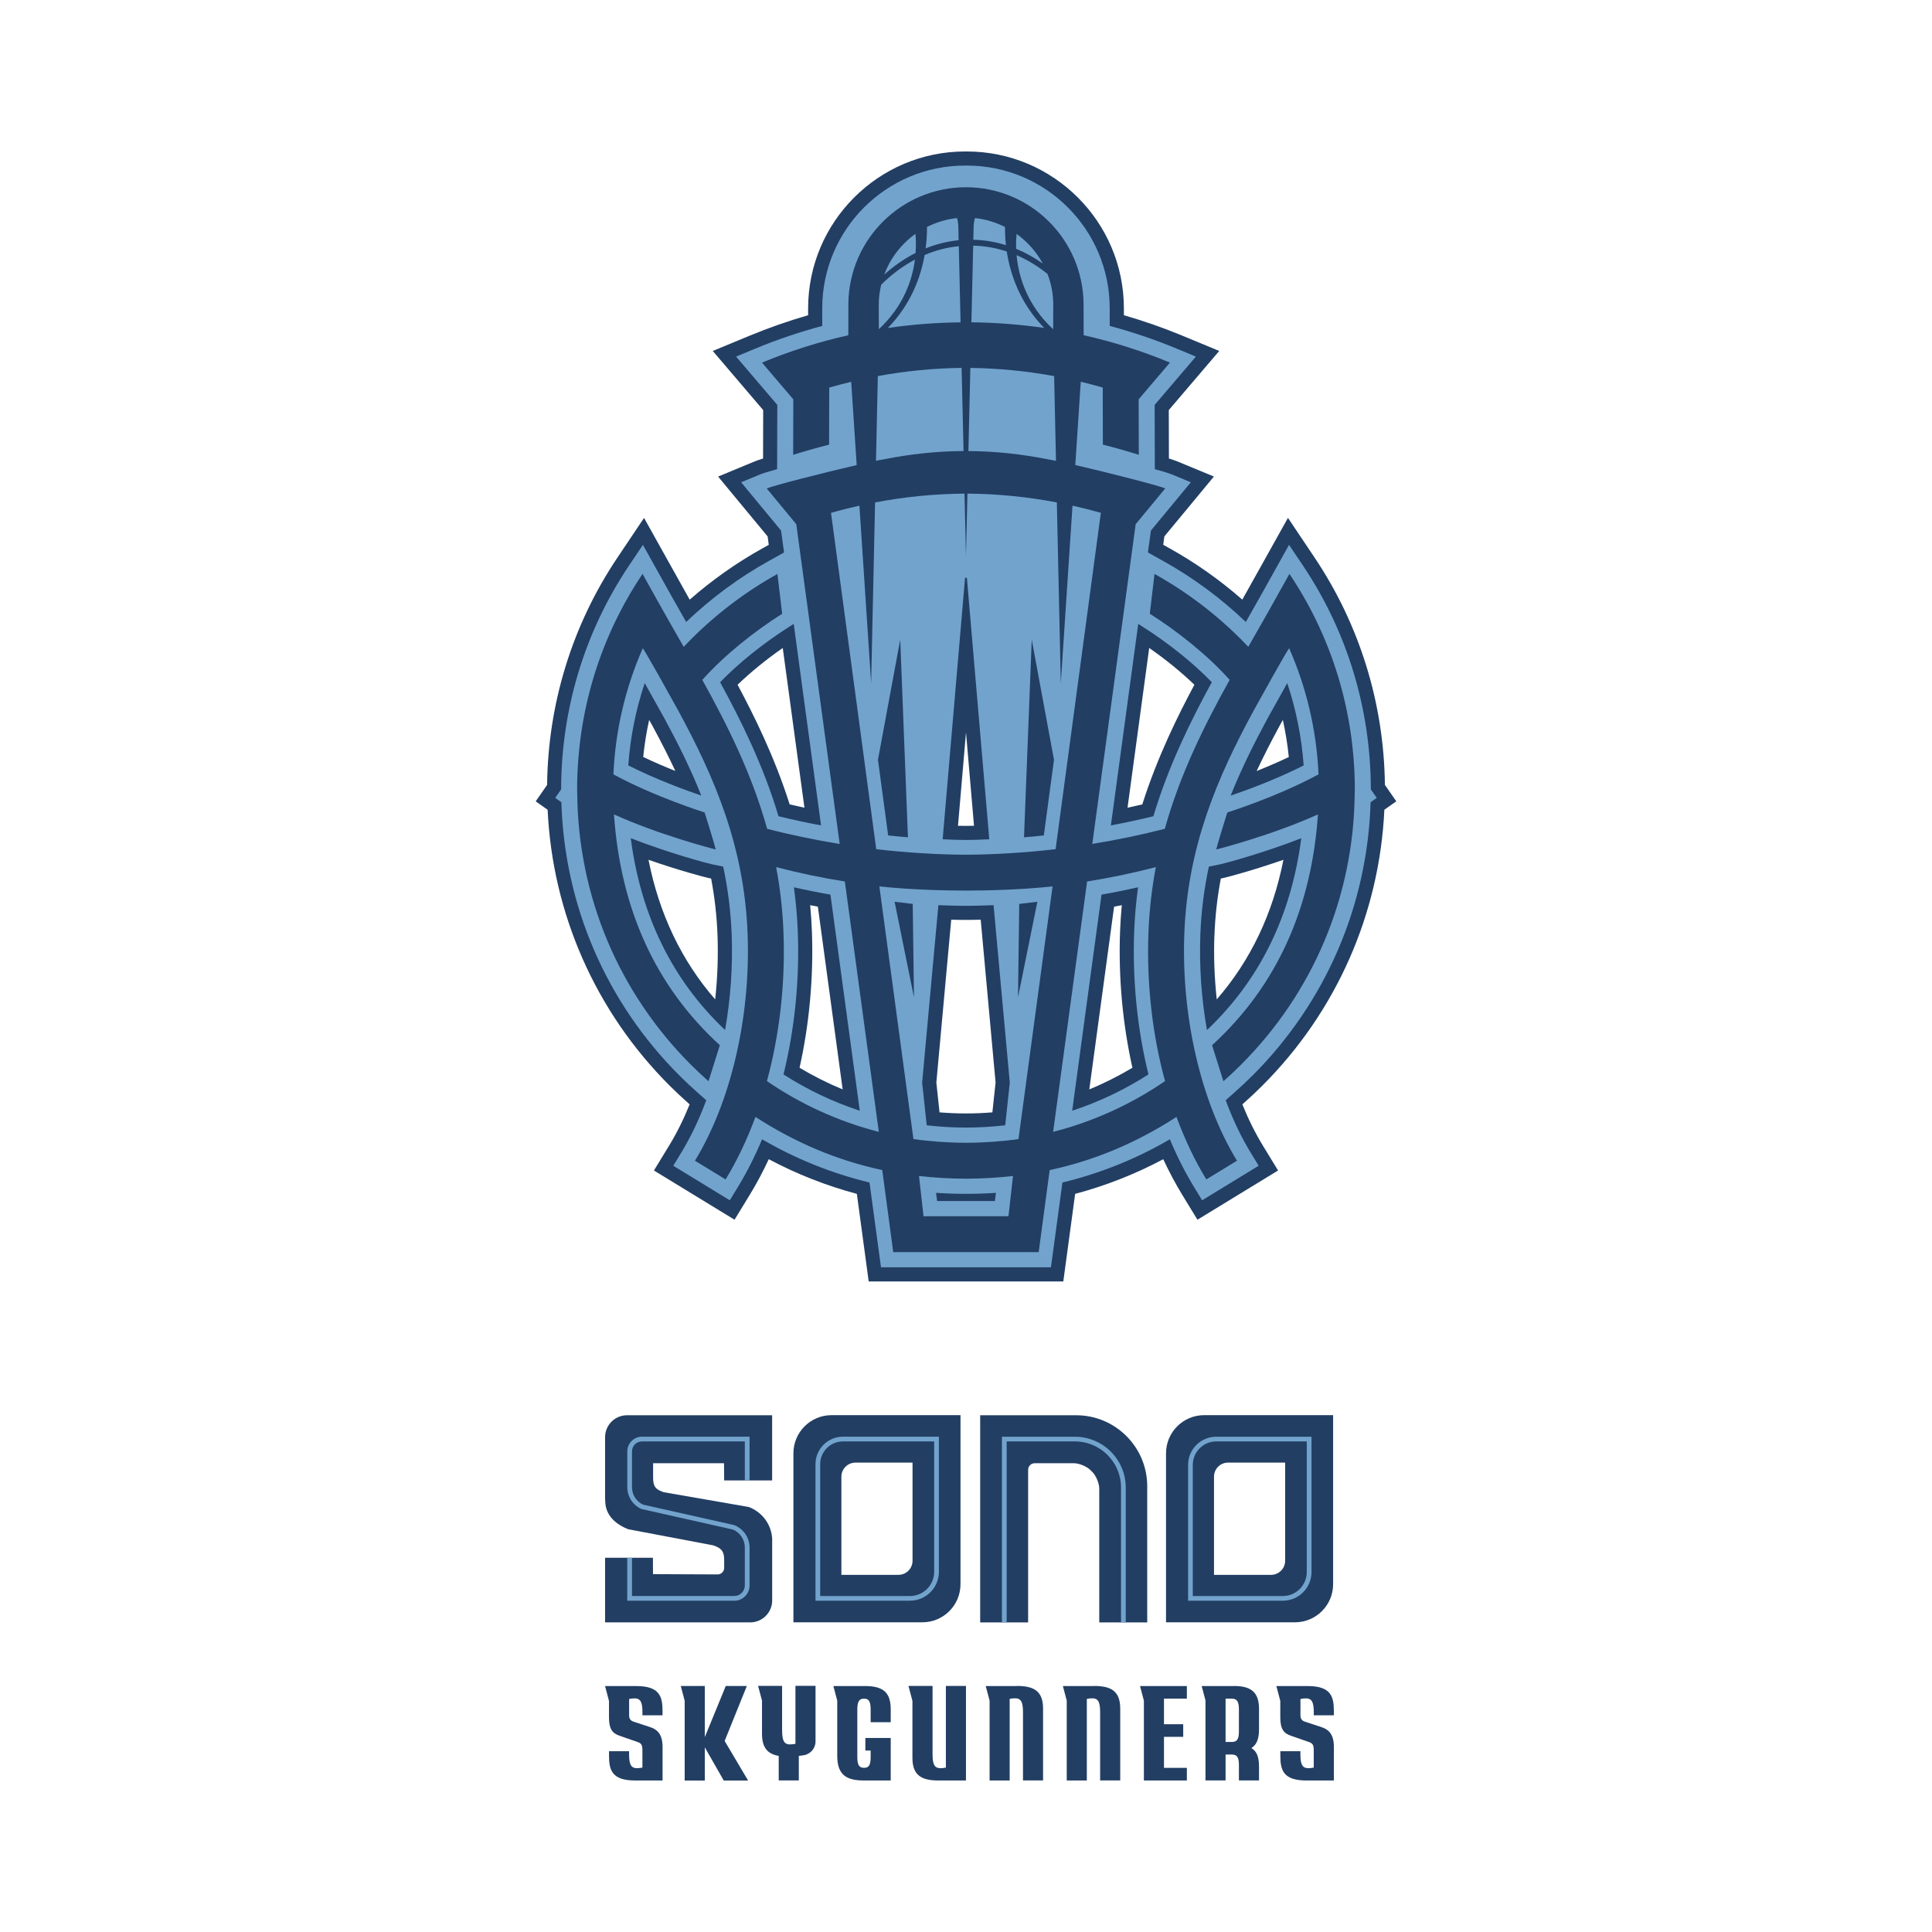
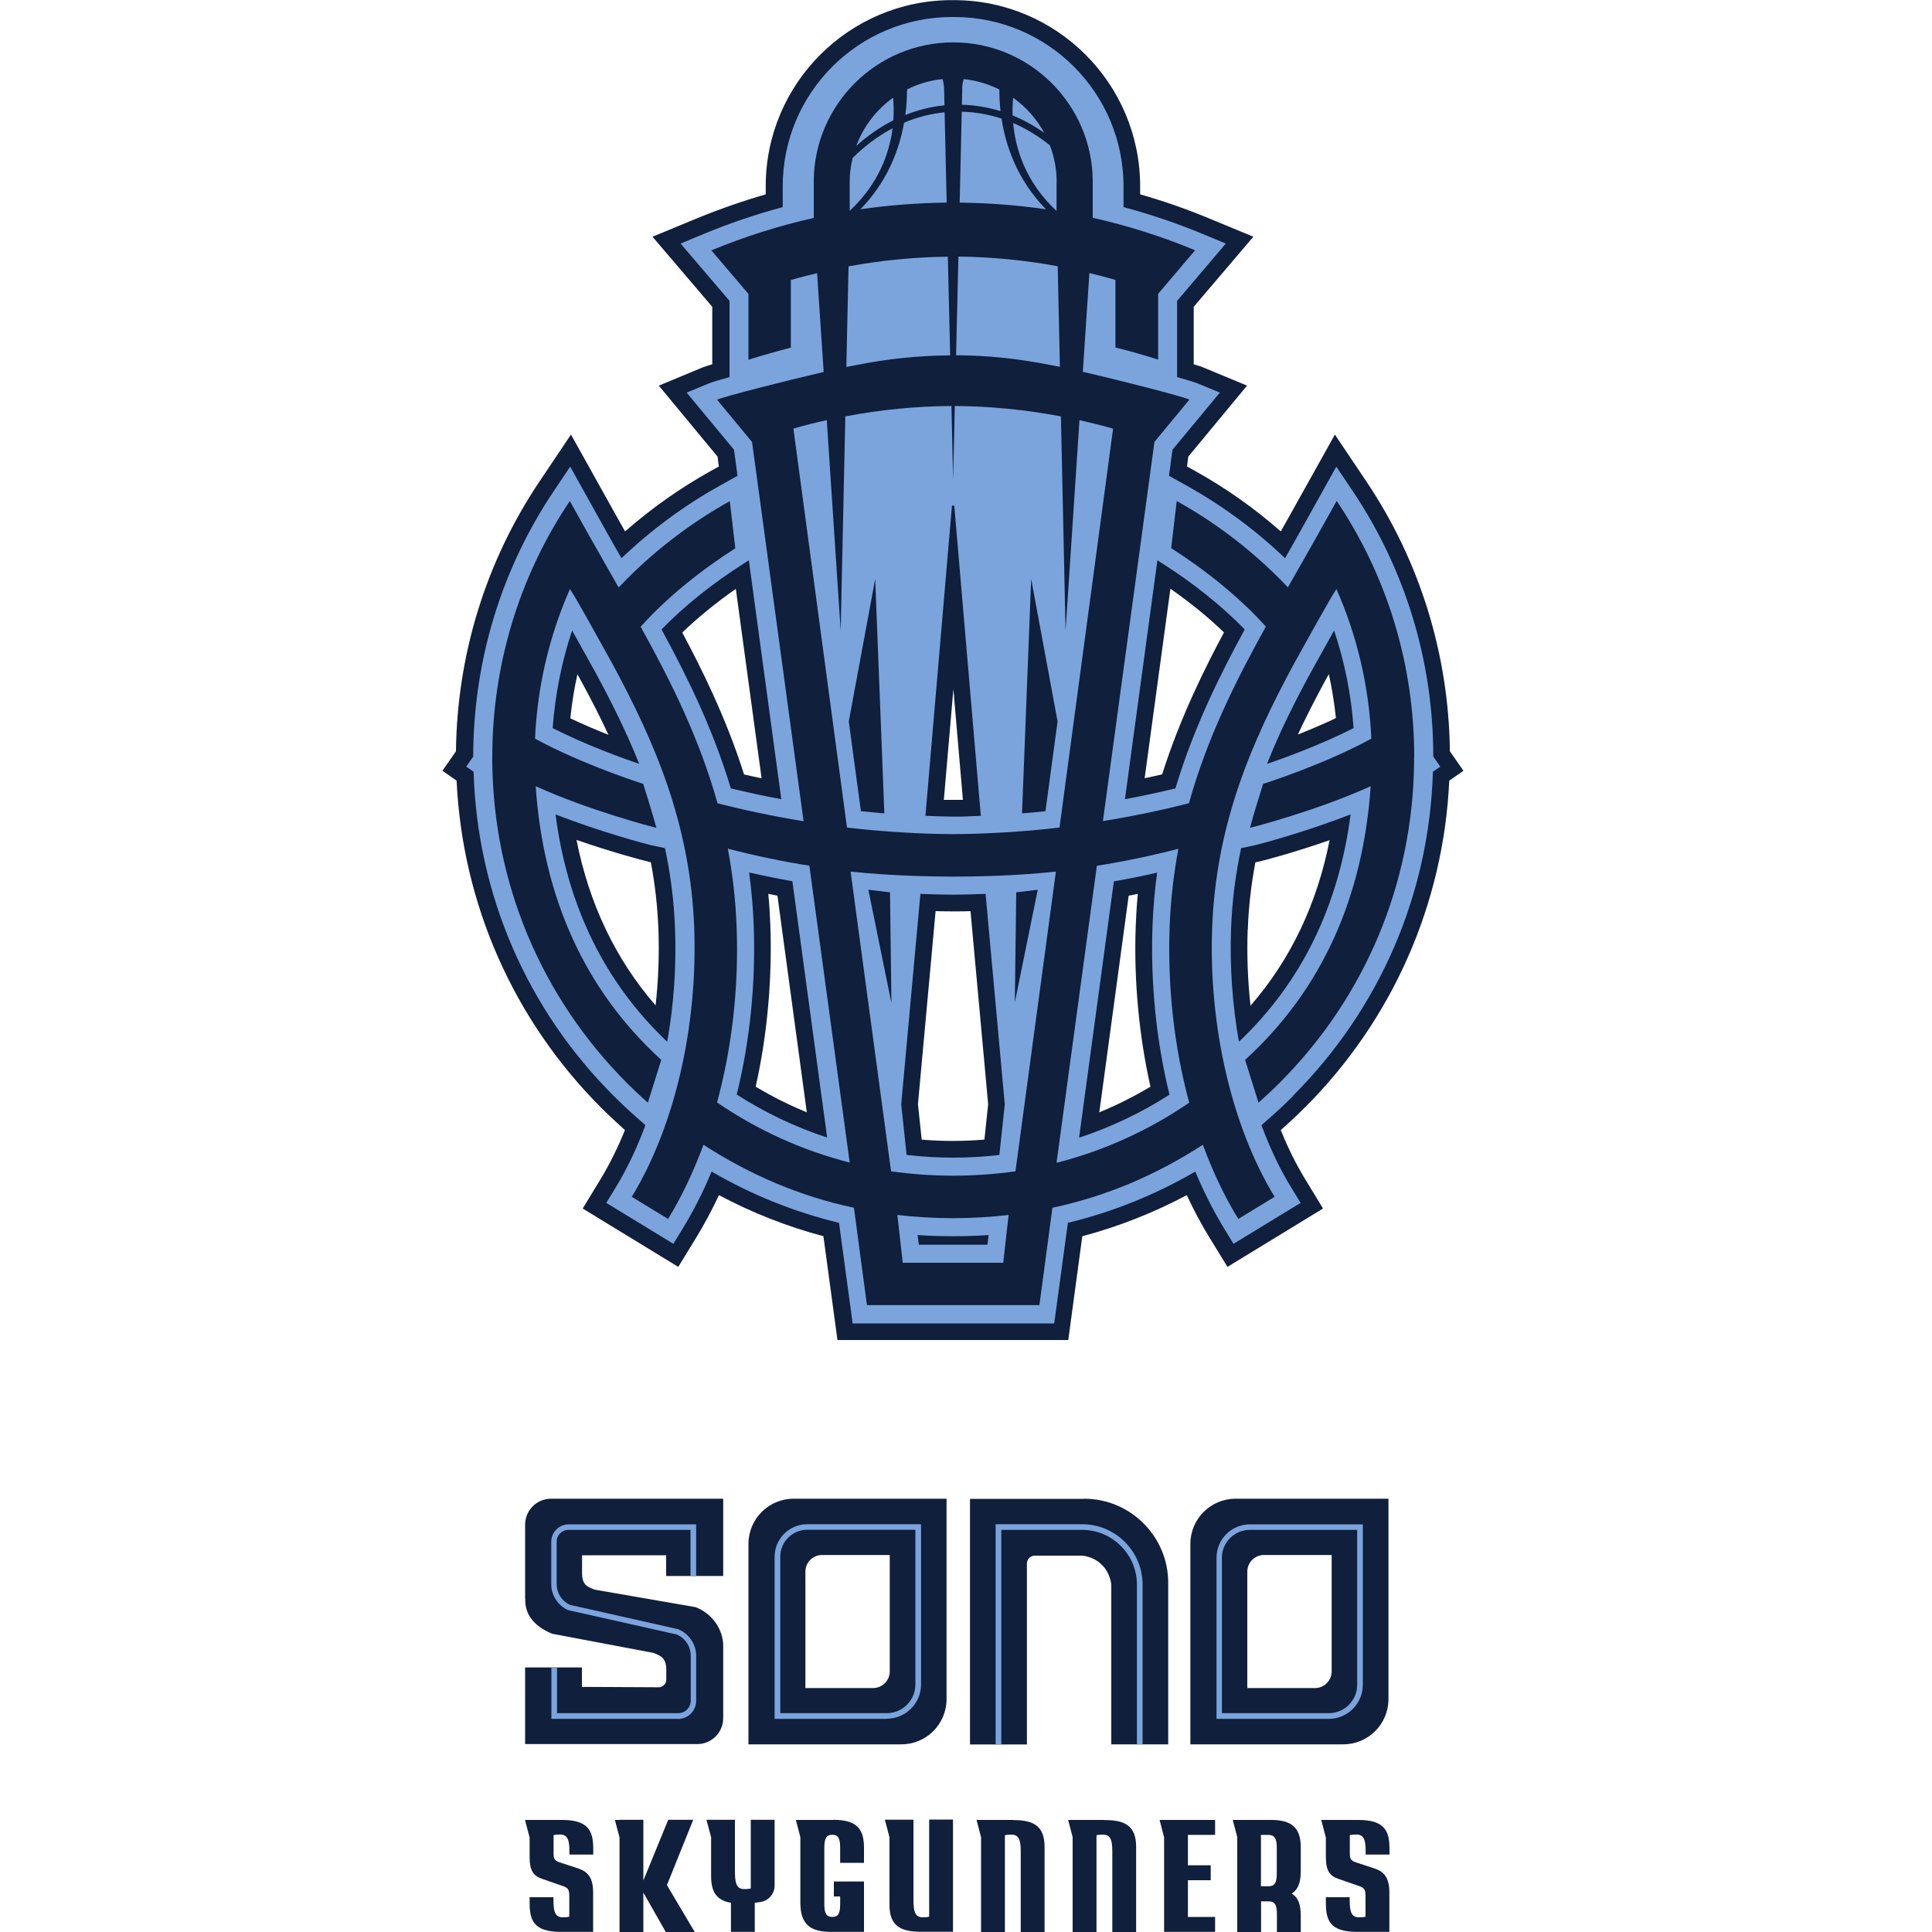
- <svg xmlns="http://www.w3.org/2000/svg" viewBox="0 0 110 110" fill="none">
-   <path d="M71.881 61.803C76.084 57.6 78.544 52.029 78.82 46.102L79.5 45.624L78.851 44.69C78.796 40.045 77.413 35.57 74.845 31.744L73.331 29.485L71.096 33.489C70.975 33.707 70.852 33.922 70.731 34.14C69.454 33.021 68.063 32.039 66.591 31.22L66.23 31.018L66.294 30.54L69.114 27.132L67.028 26.269C66.925 26.226 66.77 26.174 66.554 26.107L66.546 23.348L69.418 19.982L67.3 19.105C66.231 18.661 65.118 18.272 63.989 17.948V17.56C63.989 12.633 59.98 8.624 55.046 8.624H54.998H54.948C50.02 8.624 46.011 12.633 46.011 17.56V17.948C44.88 18.274 43.767 18.663 42.7 19.105L40.582 19.982L43.452 23.348L43.446 26.107C43.23 26.174 43.073 26.226 42.972 26.269L40.886 27.134L43.706 30.542L43.77 31.02L43.41 31.222C41.935 32.041 40.546 33.023 39.269 34.142C39.146 33.926 39.025 33.709 38.904 33.491L36.669 29.488L35.155 31.746C32.587 35.572 31.204 40.047 31.149 44.692L30.5 45.626L31.18 46.104C31.456 52.031 33.916 57.602 38.119 61.805C38.45 62.135 38.809 62.474 39.19 62.811L39.265 62.878C38.922 63.729 38.531 64.515 38.101 65.219L37.232 66.643L41.822 69.446L42.691 68.022C43.077 67.393 43.438 66.713 43.77 66C45.36 66.847 47.044 67.51 48.786 67.974L49.46 72.96H60.54L61.214 67.974C62.956 67.51 64.642 66.847 66.23 66C66.562 66.712 66.923 67.391 67.308 68.022L68.178 69.446L72.768 66.643L71.899 65.219C71.469 64.515 71.078 63.729 70.735 62.878L70.81 62.811C71.189 62.474 71.55 62.135 71.881 61.805V61.803ZM69.146 53.245C69.186 52.168 69.307 51.083 69.509 50.02L69.634 49.994C69.886 49.942 71.366 49.547 73.073 48.952C72.469 52.027 71.195 54.696 69.277 56.9C69.144 55.684 69.097 54.458 69.144 53.243L69.146 53.245ZM71.55 43.895C71.915 43.113 72.338 42.278 72.855 41.324L73.04 40.991C73.194 41.687 73.308 42.393 73.379 43.103C72.826 43.367 72.205 43.635 71.55 43.898V43.895ZM64.475 60.794C63.688 61.264 62.865 61.678 62.02 62.025L63.432 51.622C63.577 51.594 63.725 51.565 63.87 51.537C63.824 52.041 63.789 52.548 63.771 53.046C63.674 55.639 63.918 58.312 64.475 60.794ZM64.197 45.987L65.431 36.893C66.371 37.547 67.25 38.263 68.004 38.987C67.119 40.638 65.905 43.061 65.038 45.799C64.761 45.864 64.481 45.926 64.197 45.987ZM56.505 63.333C55.484 63.416 54.514 63.416 53.493 63.333L53.312 61.635L54.159 52.364C54.407 52.372 54.679 52.376 55.002 52.376C55.325 52.376 55.591 52.37 55.837 52.364L56.684 61.635L56.502 63.333H56.505ZM54.998 47.022H54.992C54.855 47.022 54.714 47.022 54.544 47.017L55 41.701L55.456 47.017C55.292 47.022 55.147 47.024 54.998 47.022ZM44.567 36.893L45.801 45.987C45.517 45.926 45.237 45.864 44.96 45.799C44.093 43.061 42.879 40.638 41.994 38.987C42.748 38.263 43.627 37.547 44.567 36.893ZM46.227 53.046C46.209 52.548 46.175 52.041 46.128 51.537C46.273 51.565 46.421 51.596 46.566 51.622L47.977 62.025C47.133 61.678 46.31 61.264 45.523 60.794C46.08 58.312 46.324 55.637 46.227 53.046ZM36.621 43.101C36.694 42.391 36.806 41.685 36.96 40.989L37.145 41.32C37.662 42.276 38.085 43.109 38.45 43.894C37.9 43.676 37.258 43.403 36.621 43.099V43.101ZM40.364 49.994L40.489 50.02C40.691 51.085 40.812 52.168 40.852 53.245C40.897 54.459 40.852 55.686 40.719 56.902C38.801 54.696 37.529 52.027 36.923 48.954C38.63 49.549 40.112 49.944 40.362 49.996L40.364 49.994Z" fill="#223E63" />
-   <path d="M71.314 61.236C75.483 57.067 77.858 51.557 78.036 45.676L78.387 45.428L78.05 44.946C78.044 40.368 76.707 35.959 74.18 32.194L73.393 31.022L71.798 33.882C71.511 34.394 71.221 34.909 70.931 35.413C69.503 34.047 67.912 32.876 66.199 31.924L65.358 31.456L65.528 30.208L67.8 27.459L66.719 27.011C66.566 26.948 66.217 26.841 65.751 26.712L65.741 23.054L68.089 20.303L66.99 19.847C65.749 19.333 64.479 18.903 63.182 18.557V18.514C63.182 18.514 63.182 17.855 63.182 17.56C63.182 13.069 59.54 9.427 55.048 9.427C55.032 9.427 55.014 9.427 54.998 9.427C54.982 9.427 54.964 9.427 54.947 9.427C50.456 9.427 46.814 13.069 46.814 17.56C46.814 17.857 46.814 18.514 46.814 18.514V18.557C45.519 18.903 44.248 19.333 43.008 19.847L41.909 20.303L44.257 23.054L44.246 26.712C43.781 26.841 43.43 26.948 43.278 27.011L42.197 27.459L44.47 30.208L44.64 31.456L43.799 31.924C42.084 32.876 40.495 34.05 39.067 35.413C38.779 34.907 38.486 34.394 38.2 33.882L36.605 31.022L35.818 32.194C33.291 35.959 31.954 40.37 31.948 44.946L31.611 45.428L31.962 45.676C32.138 51.557 34.513 57.067 38.684 61.236C39.005 61.557 39.354 61.885 39.719 62.208L40.211 62.644C39.809 63.729 39.33 64.737 38.783 65.635L38.333 66.373L41.552 68.339L42.002 67.601C42.512 66.766 42.978 65.848 43.389 64.866C45.301 65.981 47.352 66.806 49.506 67.327L50.16 72.155H59.836L60.49 67.327C62.644 66.806 64.697 65.981 66.607 64.866C67.018 65.848 67.484 66.766 67.994 67.601L68.444 68.339L71.663 66.373L71.213 65.635C70.664 64.737 70.186 63.729 69.785 62.644L70.277 62.208C70.642 61.883 70.991 61.557 71.312 61.236H71.314ZM36.708 38.892L37.847 40.935C38.591 42.31 39.315 43.75 39.928 45.297C39.154 45.033 37.387 44.398 35.772 43.579C35.887 41.974 36.199 40.407 36.708 38.892ZM41.282 58.644C38.289 55.811 36.486 52.144 35.913 47.723C38.121 48.587 40.302 49.161 40.529 49.208L41.175 49.341C41.437 50.561 41.606 51.848 41.659 53.213C41.727 55.04 41.594 56.884 41.284 58.642L41.282 58.644ZM41.001 38.842C42.066 37.742 43.476 36.611 44.95 35.675L45.19 35.522L46.747 46.995C45.914 46.838 45.104 46.665 44.325 46.473C43.466 43.595 42.193 41.028 40.999 38.839L41.001 38.842ZM44.609 61.173C45.245 58.598 45.527 55.813 45.424 53.076C45.392 52.227 45.317 51.37 45.202 50.519C45.89 50.676 46.586 50.815 47.282 50.936L48.952 63.241C47.425 62.738 45.971 62.047 44.609 61.173ZM54.947 32.898H55.05L56.325 47.784C55.704 47.814 55.361 47.826 54.998 47.824C54.635 47.826 54.292 47.814 53.671 47.784L54.946 32.898H54.947ZM49.988 43.258L51.255 36.419L51.694 47.673C51.325 47.643 50.95 47.608 50.567 47.566L49.988 43.258ZM50.934 51.342L51.967 51.465L52.037 56.781L50.934 51.342ZM56.644 68.381H53.356L53.294 67.915C53.858 67.954 54.425 67.972 55 67.972C55.575 67.972 56.144 67.956 56.706 67.915L56.644 68.381ZM57.233 64.07C56.458 64.156 55.722 64.199 54.998 64.199C54.274 64.199 53.538 64.156 52.763 64.07L52.503 61.641L53.427 51.537C53.971 51.555 54.379 51.574 54.994 51.574C54.994 51.574 54.996 51.574 54.998 51.574C55 51.574 55 51.574 55.002 51.574C55.615 51.574 56.025 51.553 56.569 51.537L57.493 61.641L57.233 64.07ZM57.961 56.781L58.031 51.465L59.064 51.342L57.961 56.781ZM59.431 47.566C59.048 47.608 58.672 47.643 58.303 47.673L58.743 36.419L60.01 43.258L59.431 47.566ZM72.151 40.937L73.29 38.894C73.796 40.408 74.109 41.978 74.226 43.581C72.611 44.402 70.842 45.037 70.069 45.299C70.685 43.754 71.409 42.312 72.151 40.937ZM61.046 63.241L62.716 50.936C63.412 50.815 64.108 50.674 64.796 50.519C64.678 51.37 64.606 52.225 64.574 53.076C64.473 55.813 64.753 58.598 65.388 61.173C64.025 62.047 62.571 62.738 61.046 63.241ZM65.671 46.473C64.892 46.665 64.084 46.838 63.249 46.995L64.806 35.522L65.046 35.675C66.522 36.611 67.93 37.742 68.995 38.842C67.8 41.03 66.528 43.597 65.669 46.475L65.671 46.473ZM68.718 58.644C68.408 56.886 68.276 55.042 68.343 53.215C68.394 51.848 68.565 50.563 68.827 49.343L69.472 49.21C69.698 49.163 71.879 48.589 74.089 47.725C73.516 52.146 71.713 55.813 68.72 58.646L68.718 58.644Z" fill="#72A3CD" />
-   <path d="M77.138 44.972C77.138 40.528 75.837 36.284 73.415 32.674L72.506 34.302C72.108 35.016 71.699 35.731 71.302 36.423C71.225 36.556 71.148 36.691 71.072 36.827C70.934 36.681 70.797 36.538 70.656 36.397C69.174 34.915 67.516 33.67 65.733 32.678L65.465 34.943C67.056 35.951 68.762 37.307 70.011 38.708C68.553 41.338 67.185 44.083 66.32 47.189C65.035 47.52 63.63 47.814 62.19 48.05L64.66 29.845L66.344 27.808C65.921 27.632 63.113 26.914 61.222 26.477L61.534 21.735C61.954 21.836 62.371 21.945 62.785 22.066L62.793 25.315C63.48 25.488 64.162 25.682 64.838 25.894L64.83 22.735L66.612 20.644C65.019 19.984 63.38 19.462 61.698 19.085L61.694 17.314V17.3C61.663 13.633 58.672 10.661 54.998 10.661C51.323 10.661 48.334 13.633 48.302 17.3V17.31L48.3 19.087C46.618 19.464 44.978 19.986 43.385 20.646L45.168 22.737L45.16 25.896C45.836 25.684 46.517 25.492 47.205 25.317L47.213 22.068C47.629 21.947 48.046 21.84 48.463 21.737L48.776 26.479C46.884 26.916 44.079 27.634 43.653 27.81L45.337 29.846L47.808 48.052C46.37 47.816 44.962 47.524 43.678 47.191C42.812 44.085 41.445 41.34 39.987 38.71C41.235 37.309 42.939 35.953 44.533 34.945L44.264 32.68C42.482 33.67 40.824 34.917 39.342 36.399C39.2 36.54 39.061 36.684 38.926 36.829C38.849 36.694 38.773 36.56 38.696 36.425C38.299 35.732 37.889 35.016 37.492 34.304L36.583 32.676C34.16 36.286 32.859 40.529 32.859 44.974C32.859 45.053 32.864 45.132 32.865 45.211L32.859 45.218C32.859 45.218 32.864 45.221 32.865 45.223C32.93 51.041 35.221 56.505 39.343 60.627C39.668 60.952 40.001 61.262 40.34 61.563L40.985 59.51C37.278 56.125 35.322 51.678 34.957 46.368C37.512 47.53 40.58 48.328 40.751 48.365C40.594 47.762 40.259 46.715 40.118 46.259C40.118 46.259 37.264 45.362 34.925 44.089C35.036 41.544 35.623 39.122 36.599 36.905C36.708 37.077 36.816 37.254 36.923 37.442C37.121 37.787 37.317 38.13 37.51 38.472L38.607 40.439C40.687 44.271 42.381 48.191 42.566 53.185C42.742 57.902 41.62 62.724 39.567 66.086L41.312 67.151C41.973 66.07 42.54 64.87 43.012 63.592C45.251 65.04 47.627 66.062 50.232 66.619L50.857 71.292H59.138L59.764 66.619C62.371 66.062 64.745 65.04 66.984 63.592C67.456 64.87 68.022 66.07 68.684 67.151L70.428 66.086C68.375 62.724 67.256 57.902 67.429 53.185C67.615 48.191 69.307 44.271 71.388 40.439L72.485 38.472C72.681 38.13 72.877 37.787 73.072 37.442C73.179 37.254 73.288 37.077 73.397 36.905C74.373 39.12 74.96 41.544 75.071 44.089C72.731 45.362 69.878 46.259 69.878 46.259C69.737 46.717 69.402 47.764 69.245 48.365C69.416 48.328 72.483 47.53 75.039 46.368C74.674 51.678 72.717 56.125 69.01 59.51L69.656 61.563C69.997 61.262 70.329 60.95 70.652 60.627C74.775 56.505 77.066 51.043 77.13 45.223C77.13 45.223 77.134 45.221 77.136 45.218L77.13 45.211C77.13 45.132 77.136 45.053 77.136 44.974L77.138 44.972ZM60.123 26.236C59.935 26.198 59.778 26.168 59.667 26.152C58.146 25.851 56.696 25.694 55.137 25.682L55.248 20.948C56.845 20.969 58.441 21.124 60.018 21.414L60.123 26.238V26.236ZM59.967 17.359V17.377L59.963 18.748C58.449 17.338 57.987 15.713 57.88 14.527C58.503 14.795 59.092 15.156 59.641 15.596C59.85 16.145 59.969 16.735 59.969 17.357L59.967 17.359ZM57.88 13.319C58.497 13.761 59.011 14.337 59.374 15.009C58.894 14.668 58.386 14.384 57.856 14.166C57.843 13.825 57.86 13.539 57.88 13.319ZM55.435 12.895C55.44 12.732 55.466 12.573 55.508 12.417C56.117 12.48 56.694 12.657 57.218 12.922C57.218 13.216 57.23 13.565 57.273 13.958C56.676 13.771 56.055 13.666 55.417 13.65L55.435 12.897V12.895ZM57.321 14.319C57.521 15.62 58.071 17.258 59.453 18.672C58.098 18.474 56.714 18.367 55.308 18.351L55.409 13.985C56.069 14.001 56.708 14.116 57.321 14.319ZM52.779 12.922C53.304 12.657 53.879 12.48 54.49 12.417C54.534 12.573 54.558 12.734 54.562 12.895L54.58 13.678C53.931 13.742 53.302 13.9 52.701 14.142C52.763 13.676 52.781 13.26 52.779 12.922ZM52.12 13.319C52.146 13.587 52.162 13.96 52.13 14.402C51.495 14.723 50.898 15.138 50.345 15.634C50.694 14.696 51.317 13.892 52.118 13.317L52.12 13.319ZM50.172 16.209C50.757 15.63 51.4 15.146 52.092 14.781C51.944 15.937 51.442 17.435 50.036 18.746L50.032 17.365V17.352C50.032 16.959 50.085 16.578 50.172 16.209ZM52.644 14.519C53.263 14.255 53.915 14.085 54.59 14.017L54.691 18.353C53.288 18.369 51.906 18.476 50.551 18.674C51.86 17.33 52.422 15.786 52.644 14.521V14.519ZM49.98 21.412C51.555 21.122 53.153 20.967 54.75 20.946L54.861 25.68C53.302 25.692 51.852 25.849 50.331 26.15C50.22 26.166 50.065 26.196 49.875 26.235L49.98 21.41V21.412ZM47.318 29.199C47.852 29.046 48.391 28.911 48.931 28.79L49.599 38.892L49.823 28.606C51.505 28.286 53.209 28.118 54.915 28.104L54.998 31.648L55.081 28.104C56.787 28.116 58.491 28.286 60.173 28.606L60.397 38.892L61.064 28.79C61.605 28.911 62.143 29.046 62.678 29.199L60.102 48.347C58.461 48.546 56.46 48.663 55 48.663C55 48.663 54.998 48.663 54.996 48.663C54.994 48.663 54.994 48.663 54.992 48.663C53.534 48.663 51.531 48.548 49.889 48.347L47.314 29.199H47.318ZM43.666 61.553C44.383 58.913 44.716 56.019 44.609 53.108C44.561 51.799 44.414 50.559 44.19 49.369C45.479 49.706 46.785 49.978 48.102 50.188L50.036 64.443C47.727 63.854 45.579 62.864 43.666 61.553ZM57.418 69.247H52.582L52.324 66.956C53.181 67.054 54.12 67.109 54.996 67.109C54.996 67.109 54.998 67.109 55 67.109C55.002 67.109 55.002 67.109 55.004 67.109C55.879 67.109 56.819 67.056 57.676 66.956L57.418 69.247ZM57.989 64.854C57.047 64.989 55.982 65.064 55.002 65.064C55.002 65.064 55 65.064 54.998 65.064C54.996 65.064 54.996 65.064 54.994 65.064C54.016 65.064 52.949 64.989 52.007 64.854L50.067 50.468C51.93 50.668 53.905 50.706 54.994 50.706C54.994 50.706 54.996 50.706 54.998 50.706C55 50.706 55 50.706 55.002 50.706C56.091 50.706 58.063 50.668 59.929 50.468L57.989 64.854ZM59.961 64.443L61.895 50.188C63.214 49.978 64.519 49.706 65.808 49.369C65.584 50.557 65.437 51.799 65.388 53.108C65.279 56.02 65.612 58.913 66.332 61.553C64.418 62.864 62.27 63.854 59.961 64.443Z" fill="#223E63" />
-   <path d="M61.28 80.579H55.807V92.373H58.537V83.685C58.537 83.479 58.705 83.31 58.91 83.31H61.145C61.438 83.31 61.875 83.491 62.081 83.697L62.2 83.816C62.406 84.022 62.587 84.459 62.587 84.752V92.373H65.318V84.619C65.318 82.392 63.507 80.579 61.278 80.579H61.28Z" fill="#223E63" />
-   <path d="M64.098 92.373H63.827V84.697C63.827 83.249 62.65 82.069 61.2 82.069H57.315V92.373H57.045V81.801H61.2C62.797 81.801 64.096 83.1 64.096 84.699V92.375L64.098 92.373Z" fill="#72A3CD" />
-   <path d="M41.223 83.31L41.231 84.288H43.962V80.579H35.699C35.009 80.579 34.451 81.138 34.451 81.828V85.389H34.461C34.461 85.456 34.461 85.494 34.461 85.496C34.479 86.273 35.045 86.785 35.772 87.069L40.614 87.987L40.642 87.999C40.959 88.12 41.231 88.227 41.231 88.796V89.268C41.231 89.474 41.064 89.641 40.858 89.641L37.179 89.625L37.175 88.693H34.451V92.372H42.713C43.403 92.372 43.964 91.813 43.964 91.123V87.561H43.956C43.956 87.525 43.956 87.505 43.956 87.501C43.873 86.737 43.369 86.085 42.637 85.803L37.788 84.96L37.748 84.944C37.433 84.823 37.185 84.728 37.185 84.157V83.31H41.229H41.223Z" fill="#223E63" />
-   <path d="M41.804 91.139H35.713V88.692H35.984V90.869H41.806C42.139 90.869 42.407 90.598 42.407 90.268V88.11C42.407 87.662 42.141 87.263 41.73 87.087L36.522 85.917C36.032 85.7 35.715 85.214 35.715 84.677V82.636C35.715 82.174 36.09 81.799 36.552 81.799H42.677V84.288H42.407V82.069H36.552C36.24 82.069 35.984 82.323 35.984 82.638V84.679C35.984 85.105 36.232 85.492 36.619 85.669L41.812 86.835C42.347 87.059 42.677 87.557 42.677 88.112V90.27C42.677 90.75 42.286 91.141 41.806 91.141L41.804 91.139Z" fill="#72A3CD" />
-   <path d="M47.346 80.573C46.146 80.573 45.174 81.545 45.174 82.745V92.367H52.515C53.715 92.367 54.687 91.395 54.687 90.195V80.573H47.346ZM51.956 88.864C51.956 89.306 51.598 89.665 51.156 89.665H47.905V84.076C47.905 83.634 48.264 83.275 48.706 83.275H51.956V88.864Z" fill="#223E63" />
-   <path d="M51.809 91.139H46.431V83.362C46.431 82.501 47.132 81.799 47.994 81.799H53.457V89.491C53.457 90.399 52.719 91.137 51.811 91.137L51.809 91.139ZM46.699 90.871H51.809C52.568 90.871 53.187 90.254 53.187 89.493V82.069H47.992C47.278 82.069 46.699 82.65 46.699 83.362V90.871Z" fill="#72A3CD" />
-   <path d="M68.561 80.573C67.361 80.573 66.389 81.545 66.389 82.745V92.367H73.73C74.93 92.367 75.902 91.395 75.902 90.195V80.573H68.561ZM73.171 88.864C73.171 89.306 72.812 89.665 72.371 89.665H69.12V84.076C69.12 83.634 69.478 83.275 69.92 83.275H73.171V88.864Z" fill="#223E63" />
-   <path d="M73.038 91.139H67.645V83.403C67.645 82.519 68.363 81.801 69.249 81.801H74.672V89.507C74.672 90.407 73.94 91.139 73.04 91.139H73.038ZM67.913 90.871H73.038C73.79 90.871 74.401 90.26 74.401 89.507V82.069H69.246C68.512 82.069 67.913 82.666 67.913 83.403V90.871Z" fill="#72A3CD" />
-   <path d="M36.227 95.995H34.449L34.673 96.844V97.778C34.673 98.446 34.864 98.68 35.266 98.823L36.3 99.182C36.542 99.264 36.576 99.382 36.576 99.674V100.638C36.484 100.662 36.385 100.672 36.26 100.672C35.901 100.672 35.818 100.406 35.818 99.872V99.708H34.675V99.962C34.675 100.791 34.848 101.366 36.145 101.374H37.724V99.466C37.724 98.615 37.306 98.432 36.982 98.323L36.088 98.03C35.897 97.964 35.82 97.871 35.82 97.647V96.734C35.913 96.709 36.012 96.699 36.137 96.699C36.496 96.699 36.578 96.965 36.578 97.5V97.663H37.722V97.409C37.722 96.574 37.538 95.997 36.227 95.997V95.995Z" fill="#223E63" />
-   <path d="M74.45 95.995H72.671L72.895 96.844V97.778C72.895 98.446 73.087 98.68 73.488 98.823L74.522 99.182C74.764 99.264 74.799 99.382 74.799 99.674V100.638C74.706 100.662 74.607 100.672 74.482 100.672C74.123 100.672 74.04 100.406 74.04 99.872V99.708H72.897V99.962C72.897 100.791 73.07 101.366 74.367 101.374H75.946V99.466C75.946 98.615 75.529 98.432 75.204 98.323L74.311 98.03C74.119 97.964 74.042 97.871 74.042 97.647V96.734C74.135 96.709 74.234 96.699 74.359 96.699C74.718 96.699 74.801 96.965 74.801 97.5V97.663H75.944V97.409C75.944 96.574 75.761 95.997 74.45 95.997V95.995Z" fill="#223E63" />
-   <path d="M45.287 99.285C45.186 99.309 45.029 99.319 44.97 99.319C44.595 99.319 44.529 99.019 44.529 98.45V95.989H43.385H43.163L43.385 96.824V98.706C43.385 99.541 43.728 99.865 44.337 99.974V101.37H45.481V99.974C45.573 99.964 45.666 99.95 45.759 99.936C46.146 99.876 46.433 99.541 46.433 99.148V95.985H45.289V99.281L45.287 99.285Z" fill="#223E63" />
-   <path d="M49.238 95.995H49.196C49.196 95.995 49.194 95.995 49.191 95.995H47.449L47.669 96.824V99.978C47.669 101.114 48.268 101.362 49.137 101.372H49.196H50.714V98.952H49.27V99.67H49.571V100.043C49.571 100.511 49.462 100.652 49.196 100.652C48.929 100.652 48.812 100.511 48.812 100.043V97.33C48.812 96.863 48.929 96.713 49.196 96.713C49.462 96.713 49.571 96.865 49.571 97.33V98.056H50.714V97.33C50.714 96.379 50.313 95.995 49.236 95.995H49.238Z" fill="#223E63" />
-   <path d="M53.854 100.638C53.762 100.662 53.663 100.672 53.538 100.672C53.179 100.672 53.096 100.406 53.096 99.872V95.991H51.953H51.725L51.95 96.842V100.089C51.95 101.104 52.497 101.368 53.419 101.374H54.998V95.991H53.854V100.64V100.638Z" fill="#223E63" />
-   <path d="M57.888 95.995C57.888 95.995 57.874 95.995 57.866 95.995H56.123L56.343 96.824V101.372H57.486V96.729C57.579 96.705 57.678 96.695 57.803 96.695C58.162 96.695 58.245 96.961 58.245 97.496V101.37H59.388V97.278C59.388 96.251 58.83 95.991 57.886 95.991L57.888 95.995Z" fill="#223E63" />
-   <path d="M62.28 95.995C62.28 95.995 62.266 95.995 62.258 95.995H60.516L60.736 96.824V101.372H61.879V96.729C61.972 96.705 62.071 96.695 62.196 96.695C62.555 96.695 62.637 96.961 62.637 97.496V101.37H63.781V97.278C63.781 96.251 63.222 95.991 62.278 95.991L62.28 95.995Z" fill="#223E63" />
-   <path d="M65.128 95.995H64.908L65.128 96.828V101.372H67.575V100.654H66.272V98.889H67.367V98.171H66.272V96.713H67.575V95.995H65.128Z" fill="#223E63" />
-   <path d="M70.263 95.995H68.635H68.418L68.635 96.814V101.37H69.779V99.896H70.13C70.422 99.896 70.539 100.037 70.539 100.497V101.37H71.683V100.598C71.683 100.063 71.574 99.72 71.249 99.529C71.542 99.337 71.683 99.029 71.683 98.452V97.296C71.683 96.36 71.241 95.993 70.263 95.993V95.995ZM70.539 98.571C70.539 99.039 70.422 99.18 70.13 99.18H69.779V96.713H70.122C70.414 96.713 70.539 96.855 70.539 97.322V98.571Z" fill="#223E63" />
-   <path d="M42.593 101.376L41.258 99.123L42.522 95.993H41.322L40.128 98.906V98.891V98.173V95.993H38.983H38.761L38.983 96.836V101.376H40.128V99.486L41.207 101.376H42.593Z" fill="#223E63" />
+ <svg xmlns="http://www.w3.org/2000/svg" id="_레이어_1" version="1.1" viewBox="0 0 150 150">
+   <defs>
+     <style>
+       .st0 {
+         fill: #7ba4dd;
+       }
+ 
+       .st1 {
+         fill: #0f1f3c;
+       }
+     </style>
+   </defs>
+   <path class="st1" d="M101.3,86c6.8-6.8,10.78-15.8,11.22-25.39l1.1-.77-1.05-1.51c-.09-7.51-2.32-14.75-6.48-20.94l-2.45-3.65-3.61,6.47c-.2.35-.39.7-.59,1.05-2.06-1.81-4.31-3.4-6.7-4.72l-.58-.32.1-.77,4.56-5.51-3.37-1.4c-.17-.07-.42-.15-.77-.26v-4.46s4.63-5.44,4.63-5.44l-3.43-1.42c-1.73-.72-3.53-1.35-5.36-1.87v-.63c0-7.97-6.48-14.45-14.46-14.45h-.08s-.08,0-.08,0c-7.97,0-14.45,6.48-14.45,14.45v.63c-1.83.53-3.63,1.16-5.36,1.87l-3.43,1.42,4.64,5.44v4.46c-.36.11-.61.19-.78.26l-3.37,1.4,4.56,5.51.1.77-.58.32c-2.38,1.32-4.63,2.91-6.7,4.72-.2-.35-.4-.7-.59-1.05l-3.61-6.47-2.45,3.65c-4.15,6.19-6.39,13.42-6.48,20.94l-1.05,1.51,1.1.77c.45,9.59,4.43,18.59,11.22,25.39.53.53,1.12,1.08,1.73,1.63l.12.11c-.56,1.38-1.19,2.65-1.88,3.79l-1.4,2.3,7.42,4.53,1.41-2.3c.62-1.02,1.21-2.12,1.75-3.27,2.57,1.37,5.29,2.44,8.11,3.19l1.09,8.06h17.92l1.09-8.06c2.82-.75,5.54-1.82,8.11-3.19.54,1.15,1.12,2.25,1.75,3.27l1.41,2.3,7.42-4.53-1.4-2.3c-.69-1.14-1.33-2.41-1.88-3.79l.12-.11c.61-.54,1.2-1.09,1.73-1.63ZM96.88,72.16c.06-1.74.26-3.49.59-5.21l.2-.04c.41-.08,2.8-.72,5.56-1.68-.98,4.97-3.04,9.29-6.14,12.85-.22-1.97-.29-3.95-.22-5.91ZM100.76,57.04c.59-1.27,1.28-2.62,2.11-4.16l.3-.54c.25,1.13.43,2.27.55,3.41-.89.43-1.9.86-2.96,1.28ZM89.32,84.37c-1.27.76-2.6,1.43-3.97,1.99l2.28-16.82c.24-.04.47-.09.71-.14-.08.82-.13,1.63-.16,2.44-.16,4.19.24,8.52,1.14,12.53ZM88.87,60.42l2-14.71c1.52,1.06,2.94,2.21,4.16,3.39-1.43,2.67-3.4,6.59-4.8,11.02-.45.1-.9.21-1.36.3ZM76.43,88.48c-1.65.13-3.22.14-4.87,0l-.29-2.75,1.37-14.99c.4.01.84.02,1.36.02s.95,0,1.35-.02l1.37,14.99-.29,2.75ZM74,62.1h0c-.22,0-.45,0-.72,0l.74-8.6.74,8.6c-.26,0-.5,0-.74,0ZM57.13,45.72l2,14.71c-.46-.1-.91-.2-1.36-.3-1.4-4.43-3.37-8.35-4.8-11.02,1.22-1.17,2.64-2.33,4.16-3.39ZM59.81,71.84c-.03-.81-.08-1.62-.16-2.44.24.05.47.09.71.14l2.28,16.82c-1.37-.56-2.7-1.23-3.97-1.99.9-4.01,1.29-8.34,1.14-12.53ZM44.28,55.76c.12-1.15.3-2.29.55-3.41l.3.54c.84,1.54,1.52,2.89,2.11,4.16-.89-.35-1.93-.79-2.96-1.28ZM50.33,66.9l.2.04c.33,1.72.52,3.47.59,5.21.07,1.96,0,3.95-.22,5.91-3.1-3.57-5.16-7.88-6.14-12.85,2.76.96,5.16,1.6,5.56,1.68Z" />
+   <path class="st0" d="M100.38,85.08c6.74-6.74,10.59-15.65,10.87-25.16l.57-.4-.54-.78c0-7.4-2.17-14.53-6.26-20.62l-1.27-1.89-2.58,4.63c-.46.83-.93,1.66-1.4,2.48-2.31-2.21-4.88-4.1-7.65-5.64l-1.36-.76.27-2.02,3.68-4.44-1.75-.72c-.25-.1-.81-.27-1.57-.48v-5.92s3.78-4.45,3.78-4.45l-1.78-.74c-2-.83-4.06-1.53-6.16-2.09v-.07s0-1.07,0-1.54c0-7.26-5.89-13.15-13.15-13.15-.03,0-.05,0-.08,0-.03,0-.05,0-.08,0-7.26,0-13.15,5.89-13.15,13.15,0,.48,0,1.54,0,1.54v.07c-2.09.56-4.15,1.26-6.15,2.09l-1.78.74,3.8,4.45v5.92c-.77.21-1.34.38-1.58.48l-1.75.72,3.68,4.44.27,2.02-1.36.76c-2.77,1.54-5.34,3.44-7.65,5.64-.47-.82-.94-1.65-1.4-2.48l-2.58-4.63-1.27,1.89c-4.09,6.09-6.25,13.22-6.26,20.62l-.54.78.57.4c.28,9.51,4.13,18.42,10.87,25.16.52.52,1.08,1.05,1.67,1.57l.8.71c-.65,1.75-1.42,3.38-2.31,4.84l-.73,1.19,5.21,3.18.73-1.19c.82-1.35,1.58-2.83,2.24-4.42,3.09,1.8,6.41,3.14,9.89,3.98l1.06,7.81h15.65l1.06-7.81c3.48-.84,6.8-2.18,9.89-3.98.67,1.59,1.42,3.07,2.24,4.42l.73,1.19,5.21-3.18-.73-1.19c-.89-1.45-1.66-3.08-2.31-4.84l.8-.71c.59-.52,1.15-1.05,1.67-1.57ZM44.42,48.95l1.84,3.31c1.2,2.22,2.37,4.55,3.37,7.05-1.25-.43-4.11-1.45-6.72-2.78.19-2.59.69-5.13,1.51-7.58ZM51.81,80.89c-4.84-4.58-7.75-10.51-8.68-17.66,3.57,1.39,7.1,2.32,7.46,2.4l1.04.22c.42,1.97.7,4.05.78,6.26.11,2.96-.1,5.94-.61,8.78ZM51.36,48.87c1.72-1.78,4-3.61,6.39-5.12l.39-.25,2.52,18.55c-1.35-.25-2.66-.54-3.92-.84-1.39-4.65-3.45-8.8-5.38-12.34ZM57.2,84.98c1.03-4.17,1.48-8.67,1.32-13.1-.05-1.37-.17-2.76-.36-4.14,1.11.25,2.24.48,3.36.68l2.7,19.9c-2.47-.81-4.82-1.93-7.02-3.34ZM73.92,39.26h.17l2.06,24.08c-1.01.05-1.56.07-2.15.06-.59,0-1.14-.02-2.15-.06l2.06-24.08ZM65.9,56.01l2.05-11.06.71,18.2c-.6-.05-1.2-.11-1.82-.17l-.94-6.97ZM67.43,69.08l1.67.2.11,8.6-1.79-8.8ZM76.66,96.64h-5.32l-.1-.75c.91.06,1.83.09,2.76.09.93,0,1.85-.03,2.76-.09l-.1.75ZM77.61,89.67c-1.25.14-2.44.21-3.61.21-1.17,0-2.36-.07-3.61-.21l-.42-3.93,1.49-16.34c.88.03,1.54.06,2.53.06,0,0,0,0,0,0s0,0,0,0c.99,0,1.65-.03,2.53-.06l1.49,16.34-.42,3.93ZM78.79,77.88l.11-8.6,1.67-.2-1.79,8.8ZM81.17,62.98c-.62.07-1.23.12-1.82.17l.71-18.2,2.05,11.06-.94,6.97ZM101.74,52.26l1.84-3.31c.82,2.45,1.33,4.99,1.51,7.58-2.61,1.33-5.47,2.35-6.72,2.78.99-2.5,2.16-4.83,3.37-7.05ZM83.78,88.33l2.7-19.9c1.13-.2,2.25-.42,3.36-.68-.19,1.38-.31,2.76-.36,4.14-.16,4.42.29,8.93,1.32,13.1-2.2,1.41-4.56,2.53-7.02,3.34ZM91.26,61.21c-1.26.31-2.57.59-3.92.84l2.52-18.55.39.25c2.39,1.51,4.66,3.34,6.39,5.12-1.93,3.54-3.99,7.69-5.38,12.34ZM96.19,80.89c-.5-2.84-.72-5.82-.61-8.78.08-2.21.36-4.29.78-6.26l1.04-.22c.37-.08,3.89-1.01,7.46-2.4-.93,7.15-3.84,13.08-8.68,17.66Z" />
+   <path class="st1" d="M109.8,58.78c0-7.19-2.1-14.05-6.02-19.89l-1.47,2.63c-.64,1.15-1.31,2.31-1.95,3.43-.12.22-.25.43-.37.65-.22-.23-.44-.47-.67-.69-2.4-2.4-5.08-4.41-7.96-6.01l-.43,3.66c2.57,1.63,5.33,3.82,7.35,6.09-2.36,4.25-4.57,8.69-5.97,13.71-2.08.54-4.35,1.01-6.68,1.39l4-29.44,2.72-3.29c-.69-.28-5.22-1.45-8.28-2.15l.51-7.67c.68.16,1.35.34,2.02.53v5.25c1.13.28,2.23.59,3.32.94v-5.11s2.87-3.38,2.87-3.38c-2.58-1.07-5.23-1.91-7.95-2.52v-2.86s0-.02,0-.02c-.05-5.93-4.89-10.74-10.83-10.74s-10.78,4.81-10.83,10.74v.02s0,2.87,0,2.87c-2.72.61-5.37,1.45-7.95,2.52l2.88,3.38v5.11c1.08-.34,2.18-.65,3.29-.94v-5.25c.68-.2,1.36-.37,2.04-.53l.51,7.67c-3.06.71-7.6,1.87-8.28,2.15l2.72,3.29,4,29.44c-2.33-.38-4.6-.86-6.68-1.39-1.4-5.02-3.61-9.46-5.97-13.71,2.02-2.27,4.78-4.46,7.35-6.09l-.43-3.66c-2.88,1.6-5.56,3.62-7.96,6.01-.23.23-.45.46-.67.69-.12-.22-.25-.43-.37-.65-.64-1.12-1.3-2.28-1.95-3.43l-1.47-2.63c-3.92,5.84-6.02,12.7-6.02,19.89,0,.13,0,.25,0,.38h0s0,.02,0,.02c.1,9.41,3.81,18.24,10.47,24.91.52.52,1.06,1.03,1.61,1.51l1.04-3.32c-5.99-5.47-9.16-12.66-9.75-21.25,4.13,1.88,9.09,3.17,9.37,3.23-.25-.97-.8-2.67-1.02-3.41,0,0-4.61-1.45-8.4-3.51.18-4.12,1.13-8.03,2.71-11.62.18.28.35.56.53.87.32.56.64,1.11.95,1.67,0,0,0,0,0,0l1.77,3.18s0,0,0,0c3.36,6.2,6.1,12.54,6.4,20.61.28,7.63-1.53,15.43-4.85,20.86l2.82,1.72c1.07-1.75,1.98-3.69,2.75-5.76,3.62,2.34,7.46,3.99,11.68,4.89l1.01,7.56h13.39l1.01-7.56c4.22-.9,8.06-2.55,11.68-4.89.76,2.07,1.68,4.01,2.75,5.76l2.82-1.72c-3.32-5.44-5.13-13.24-4.85-20.86.3-8.08,3.04-14.41,6.4-20.61,0,0,0,0,0,0l1.77-3.18s0,0,0,0c.32-.55.63-1.11.95-1.67.17-.3.35-.59.53-.87,1.58,3.58,2.53,7.5,2.71,11.62-3.78,2.06-8.4,3.51-8.4,3.51-.23.74-.77,2.43-1.02,3.41.28-.06,5.24-1.35,9.37-3.23-.59,8.59-3.76,15.78-9.75,21.25l1.04,3.32c.55-.49,1.09-.99,1.61-1.51,6.67-6.67,10.37-15.5,10.47-24.91,0,0,0,0,0,0h0c0-.14,0-.27,0-.39ZM82.29,28.48c-.3-.06-.56-.11-.74-.14-2.46-.49-4.8-.74-7.32-.76l.18-7.66c2.58.03,5.16.28,7.71.75l.17,7.8ZM82.03,14.13v.03s0,2.22,0,2.22c-2.45-2.28-3.2-4.91-3.37-6.83,1.01.43,1.96,1.02,2.85,1.73.34.89.53,1.84.53,2.85ZM78.66,7.59c1,.71,1.83,1.65,2.42,2.73-.78-.55-1.6-1.01-2.46-1.36-.02-.55,0-1.01.04-1.37ZM74.7,6.91c0-.26.05-.52.12-.77.99.1,1.92.39,2.77.81,0,.48.02,1.04.09,1.68-.97-.3-1.97-.47-3-.5l.03-1.22ZM77.76,9.21c.32,2.1,1.21,4.75,3.45,7.04-2.19-.32-4.43-.49-6.7-.52l.16-7.06c1.07.03,2.1.21,3.09.54ZM70.41,6.95c.85-.43,1.78-.71,2.77-.81.07.25.11.51.12.77l.03,1.27c-1.05.1-2.07.36-3.04.75.1-.75.13-1.43.13-1.97ZM69.34,7.59c.04.43.07,1.04.02,1.75-1.03.52-1.99,1.19-2.88,1.99.56-1.52,1.57-2.82,2.87-3.75ZM66.19,12.27c.95-.94,1.99-1.72,3.11-2.31-.24,1.87-1.05,4.29-3.33,6.41v-2.23s0-.02,0-.02c0-.64.08-1.25.23-1.85ZM70.19,9.53c1-.43,2.06-.7,3.15-.81l.16,7.01c-2.27.03-4.5.2-6.7.52,2.12-2.17,3.03-4.67,3.39-6.72ZM65.88,20.68c2.55-.47,5.13-.72,7.71-.75l.18,7.66c-2.52.02-4.87.27-7.32.76-.18.03-.43.08-.74.14l.17-7.8ZM61.58,33.28c.86-.25,1.74-.47,2.61-.66l1.08,16.34.36-16.63c2.72-.52,5.48-.79,8.24-.81l.13,5.73.13-5.73c2.76.02,5.52.29,8.24.81l.36,16.63,1.08-16.34c.87.2,1.75.41,2.61.66l-4.16,30.97c-2.66.32-5.89.51-8.25.51,0,0,0,0,0,0s0,0,0,0c-2.36,0-5.6-.19-8.25-.51l-4.16-30.97ZM55.67,85.6c1.16-4.27,1.7-8.95,1.52-13.66-.08-2.12-.32-4.12-.68-6.05,2.08.54,4.2.99,6.33,1.32l3.13,23.05c-3.73-.95-7.21-2.55-10.3-4.67ZM77.91,98.04h-7.82l-.42-3.71c1.39.16,2.91.25,4.32.25,0,0,0,0,0,0s0,0,0,0c1.42,0,2.94-.09,4.32-.25l-.42,3.71ZM78.84,90.94c-1.52.22-3.25.34-4.83.34,0,0,0,0,0,0s0,0,0,0c-1.58,0-3.31-.12-4.83-.34l-3.14-23.27c3.01.32,6.21.39,7.97.39,0,0,0,0,0,0s0,0,0,0c1.76,0,4.95-.06,7.97-.39l-3.14,23.27ZM82.03,90.27l3.13-23.05c2.13-.34,4.24-.78,6.33-1.32-.36,1.92-.6,3.93-.68,6.05-.17,4.71.36,9.39,1.52,13.66-3.09,2.12-6.57,3.72-10.3,4.67Z" />
+   <path class="st1" d="M84.16,116.37h-8.85v19.07h4.42v-14.05c0-.33.27-.61.61-.61h3.61c.47,0,1.18.29,1.51.63l.19.19c.33.33.63,1.04.63,1.51v12.32h4.42v-12.54c0-3.6-2.93-6.53-6.53-6.53Z" />
+   <path class="st0" d="M88.71,135.44h-.44v-12.41c0-2.34-1.91-4.25-4.25-4.25h-6.28v16.66h-.44v-17.1h6.72c2.58,0,4.69,2.1,4.69,4.69v12.41Z" />
+   <path class="st1" d="M51.72,120.78v1.58h4.43v-6h-13.36c-1.12,0-2.02.9-2.02,2.02v5.76h.01c0,.11,0,.17,0,.17.03,1.25.94,2.08,2.12,2.54l7.83,1.48.05.02c.51.2.95.37.95,1.29v.76c0,.33-.27.6-.6.6l-5.95-.03v-1.51h-4.41v5.95h13.36c1.12,0,2.02-.9,2.02-2.02v-5.76h-.01c0-.06,0-.09,0-.1-.13-1.24-.95-2.29-2.13-2.75l-7.84-1.36-.07-.03c-.51-.19-.91-.35-.91-1.27v-1.37h6.54Z" />
+   <path class="st0" d="M52.66,133.45h-9.85v-3.96h.44v3.52h9.41c.54,0,.97-.44.97-.97v-3.49c0-.72-.43-1.37-1.1-1.65l-8.42-1.89c-.79-.35-1.31-1.14-1.31-2.01v-3.3c0-.75.61-1.35,1.35-1.35h9.9v4.02h-.44v-3.59h-9.47c-.51,0-.92.41-.92.92v3.3c0,.69.4,1.31,1.03,1.6l8.4,1.89c.86.36,1.4,1.17,1.4,2.07v3.49c0,.78-.63,1.41-1.41,1.41Z" />
+   <path class="st1" d="M61.62,116.36c-1.94,0-3.51,1.57-3.51,3.51v15.56h11.87c1.94,0,3.51-1.57,3.51-3.51v-15.56h-11.87ZM69.08,129.77c0,.71-.58,1.29-1.29,1.29h-5.26v-9.04c0-.71.58-1.29,1.29-1.29h5.26v9.04Z" />
+   <path class="st0" d="M68.84,133.45h-8.7v-12.58c0-1.39,1.13-2.53,2.53-2.53h8.84v12.44c0,1.47-1.19,2.66-2.66,2.66ZM60.58,133.01h8.26c1.23,0,2.23-1,2.23-2.23v-12.01h-8.4c-1.15,0-2.09.94-2.09,2.09v12.14Z" />
+   <path class="st1" d="M95.93,116.36c-1.94,0-3.51,1.57-3.51,3.51v15.56h11.87c1.94,0,3.51-1.57,3.51-3.51v-15.56h-11.87ZM103.39,129.77c0,.71-.58,1.29-1.29,1.29h-5.26v-9.04c0-.71.58-1.29,1.29-1.29h5.26v9.04Z" />
+   <path class="st0" d="M103.17,133.45h-8.72v-12.51c0-1.43,1.16-2.59,2.59-2.59h8.77v12.46c0,1.46-1.18,2.64-2.64,2.64ZM94.88,133.01h8.29c1.22,0,2.2-.99,2.2-2.2v-12.03h-8.34c-1.19,0-2.16.97-2.16,2.16v12.08Z" />
+   <path class="st1" d="M43.64,141.3h-2.88l.36,1.37v1.51c0,1.08.31,1.46.96,1.69l1.67.58c.39.14.45.32.45.8v1.56c-.15.04-.31.05-.51.05-.58,0-.72-.43-.72-1.3v-.26h-1.85v.41c0,1.34.28,2.27,2.38,2.28h0s2.55,0,2.55,0v-3.09c0-1.38-.68-1.67-1.2-1.85l-1.44-.47c-.31-.11-.43-.26-.43-.62v-1.48c.15-.04.31-.05.51-.05.58,0,.72.43.72,1.3v.26h1.85v-.41c0-1.35-.3-2.28-2.42-2.28Z" />
+   <path class="st1" d="M105.46,141.3h-2.88l.36,1.37v1.51c0,1.08.31,1.46.96,1.69l1.67.58c.39.14.45.32.45.8v1.56c-.15.04-.31.05-.51.05-.58,0-.72-.43-.72-1.3v-.26h-1.85v.41c0,1.34.28,2.27,2.38,2.28h0s2.55,0,2.55,0v-3.09c0-1.38-.68-1.67-1.2-1.85l-1.44-.47c-.31-.11-.43-.26-.43-.62v-1.48c.15-.04.31-.05.51-.05.58,0,.72.43.72,1.3v.26h1.85v-.41c0-1.35-.3-2.28-2.42-2.28Z" />
+   <path class="st1" d="M58.29,146.62c-.16.04-.42.05-.51.05-.61,0-.72-.49-.72-1.4v-3.98h-1.85s-.36,0-.36,0l.36,1.35v3.04c0,1.35.55,1.88,1.54,2.05v2.26h1.85v-2.26c.15-.02.3-.04.45-.06.63-.1,1.09-.64,1.09-1.27v-5.11h-1.85v5.33Z" />
+   <path class="st1" d="M64.68,141.3h-.07s0,0,0,0h0s-2.82,0-2.82,0l.35,1.34v5.1c0,1.84.97,2.24,2.38,2.25h0s.1,0,.1,0h2.46v-3.91h-2.34v1.16h.49v.6c0,.76-.18.99-.61.99s-.62-.23-.62-.99v-4.39c0-.76.19-1,.62-1s.61.24.61,1v1.18h1.85v-1.18c0-1.54-.65-2.16-2.39-2.16Z" />
+   <path class="st1" d="M72.15,148.81c-.15.04-.31.05-.51.05-.58,0-.72-.43-.72-1.3v-6.28h-1.85s-.37,0-.37,0l.36,1.37h0v5.25c0,1.64.88,2.07,2.38,2.08h0s2.55,0,2.55,0v-8.71h-1.85v7.52Z" />
+   <path class="st1" d="M78.67,141.3s-.02,0-.03,0h0s-2.82,0-2.82,0l.35,1.34v7.36h1.85v-7.51c.15-.04.31-.05.51-.05.58,0,.72.43.72,1.3v6.27h1.85v-6.62c0-1.66-.9-2.08-2.43-2.08Z" />
+   <path class="st1" d="M85.78,141.3s-.02,0-.03,0h0s-2.82,0-2.82,0l.35,1.34v7.36h1.85v-7.51c.15-.04.31-.05.51-.05.58,0,.72.43.72,1.3v6.27h1.85v-6.62c0-1.66-.9-2.08-2.43-2.08Z" />
+   <polygon class="st1" points="90.38 141.3 90.03 141.3 90.38 142.65 90.38 149.99 94.34 149.99 94.34 148.83 92.23 148.83 92.23 145.98 94 145.98 94 144.82 92.23 144.82 92.23 142.46 94.34 142.46 94.34 141.3 90.38 141.3 90.38 141.3" />
+   <path class="st1" d="M98.69,141.3h-2.63s-.35,0-.35,0l.35,1.33v7.37h1.85v-2.38h.57c.47,0,.66.23.66.97v1.41h1.85v-1.25c0-.86-.18-1.42-.7-1.73.47-.31.7-.81.7-1.74v-1.87c0-1.51-.72-2.11-2.3-2.11ZM99.13,145.46c0,.76-.19.99-.66.99h-.57v-3.99h.55c.47,0,.68.23.68.99v2.02Z" />
+   <polygon class="st1" points="53.94 150 51.78 146.36 53.82 141.29 51.88 141.29 49.95 146 49.95 145.98 49.95 144.82 49.95 141.29 48.1 141.29 48.1 141.3 47.74 141.3 48.1 142.66 48.1 150 49.95 150 49.95 146.94 51.69 150 53.94 150" />
</svg>
